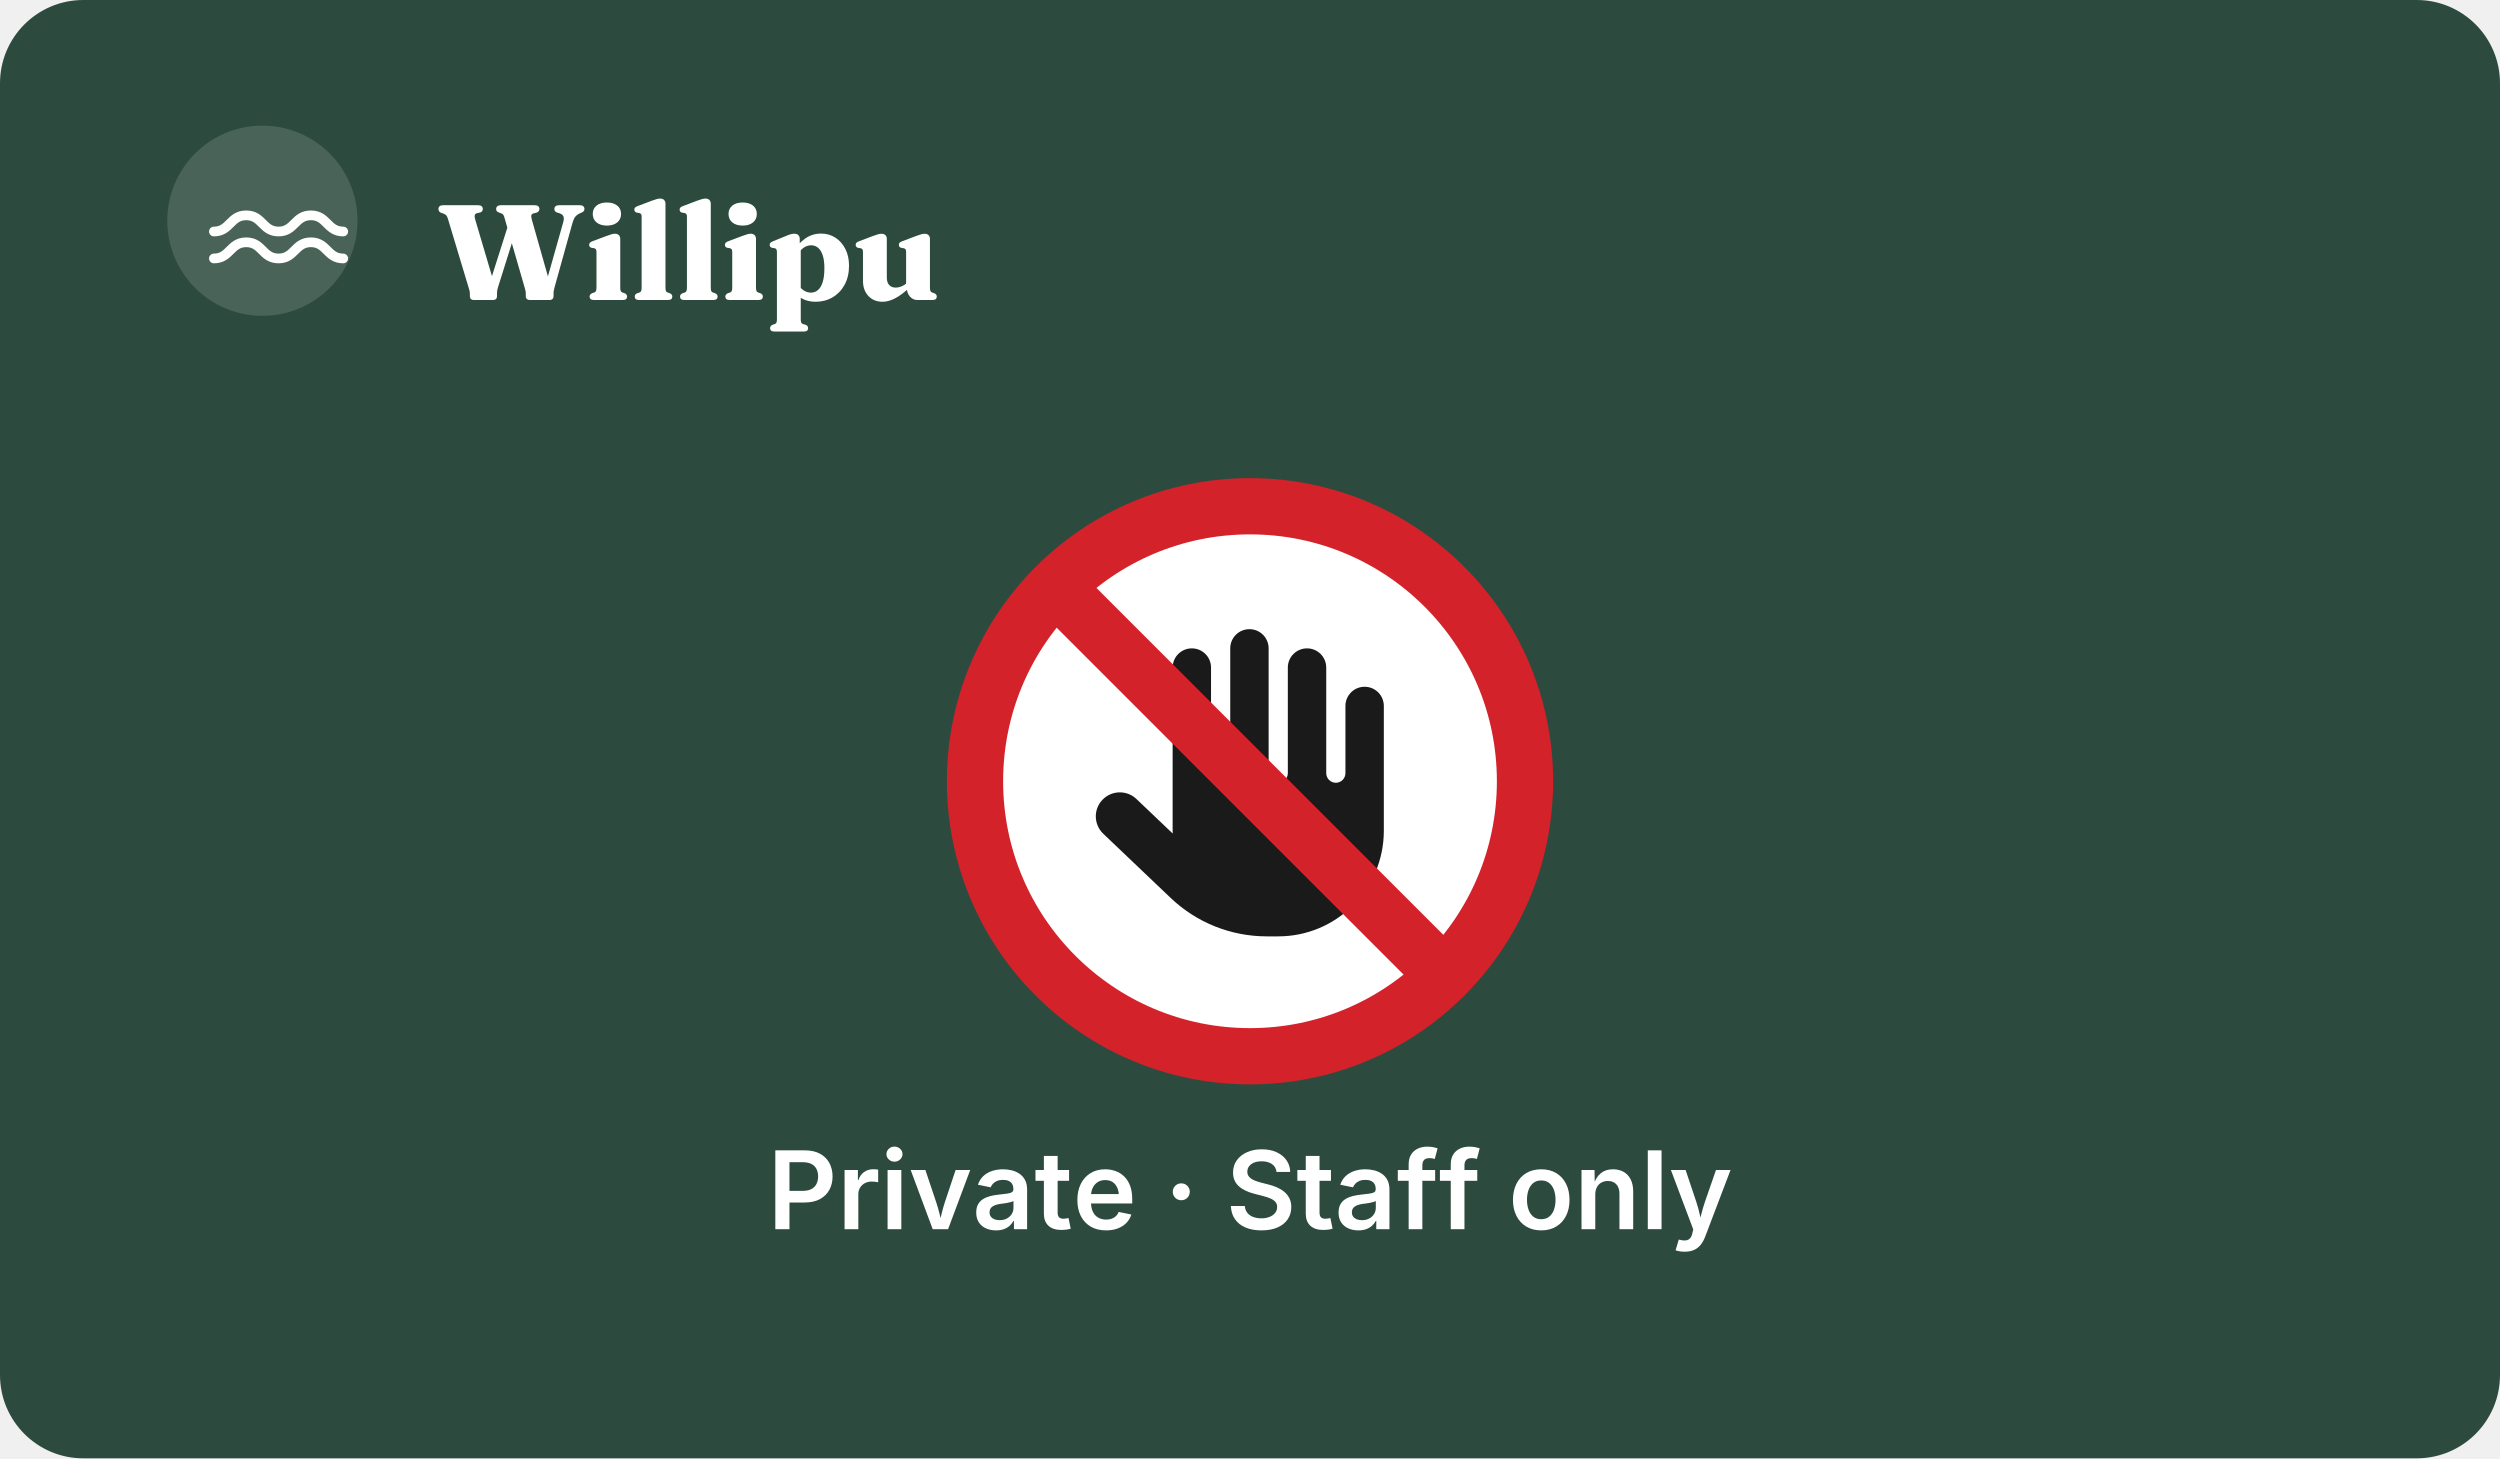
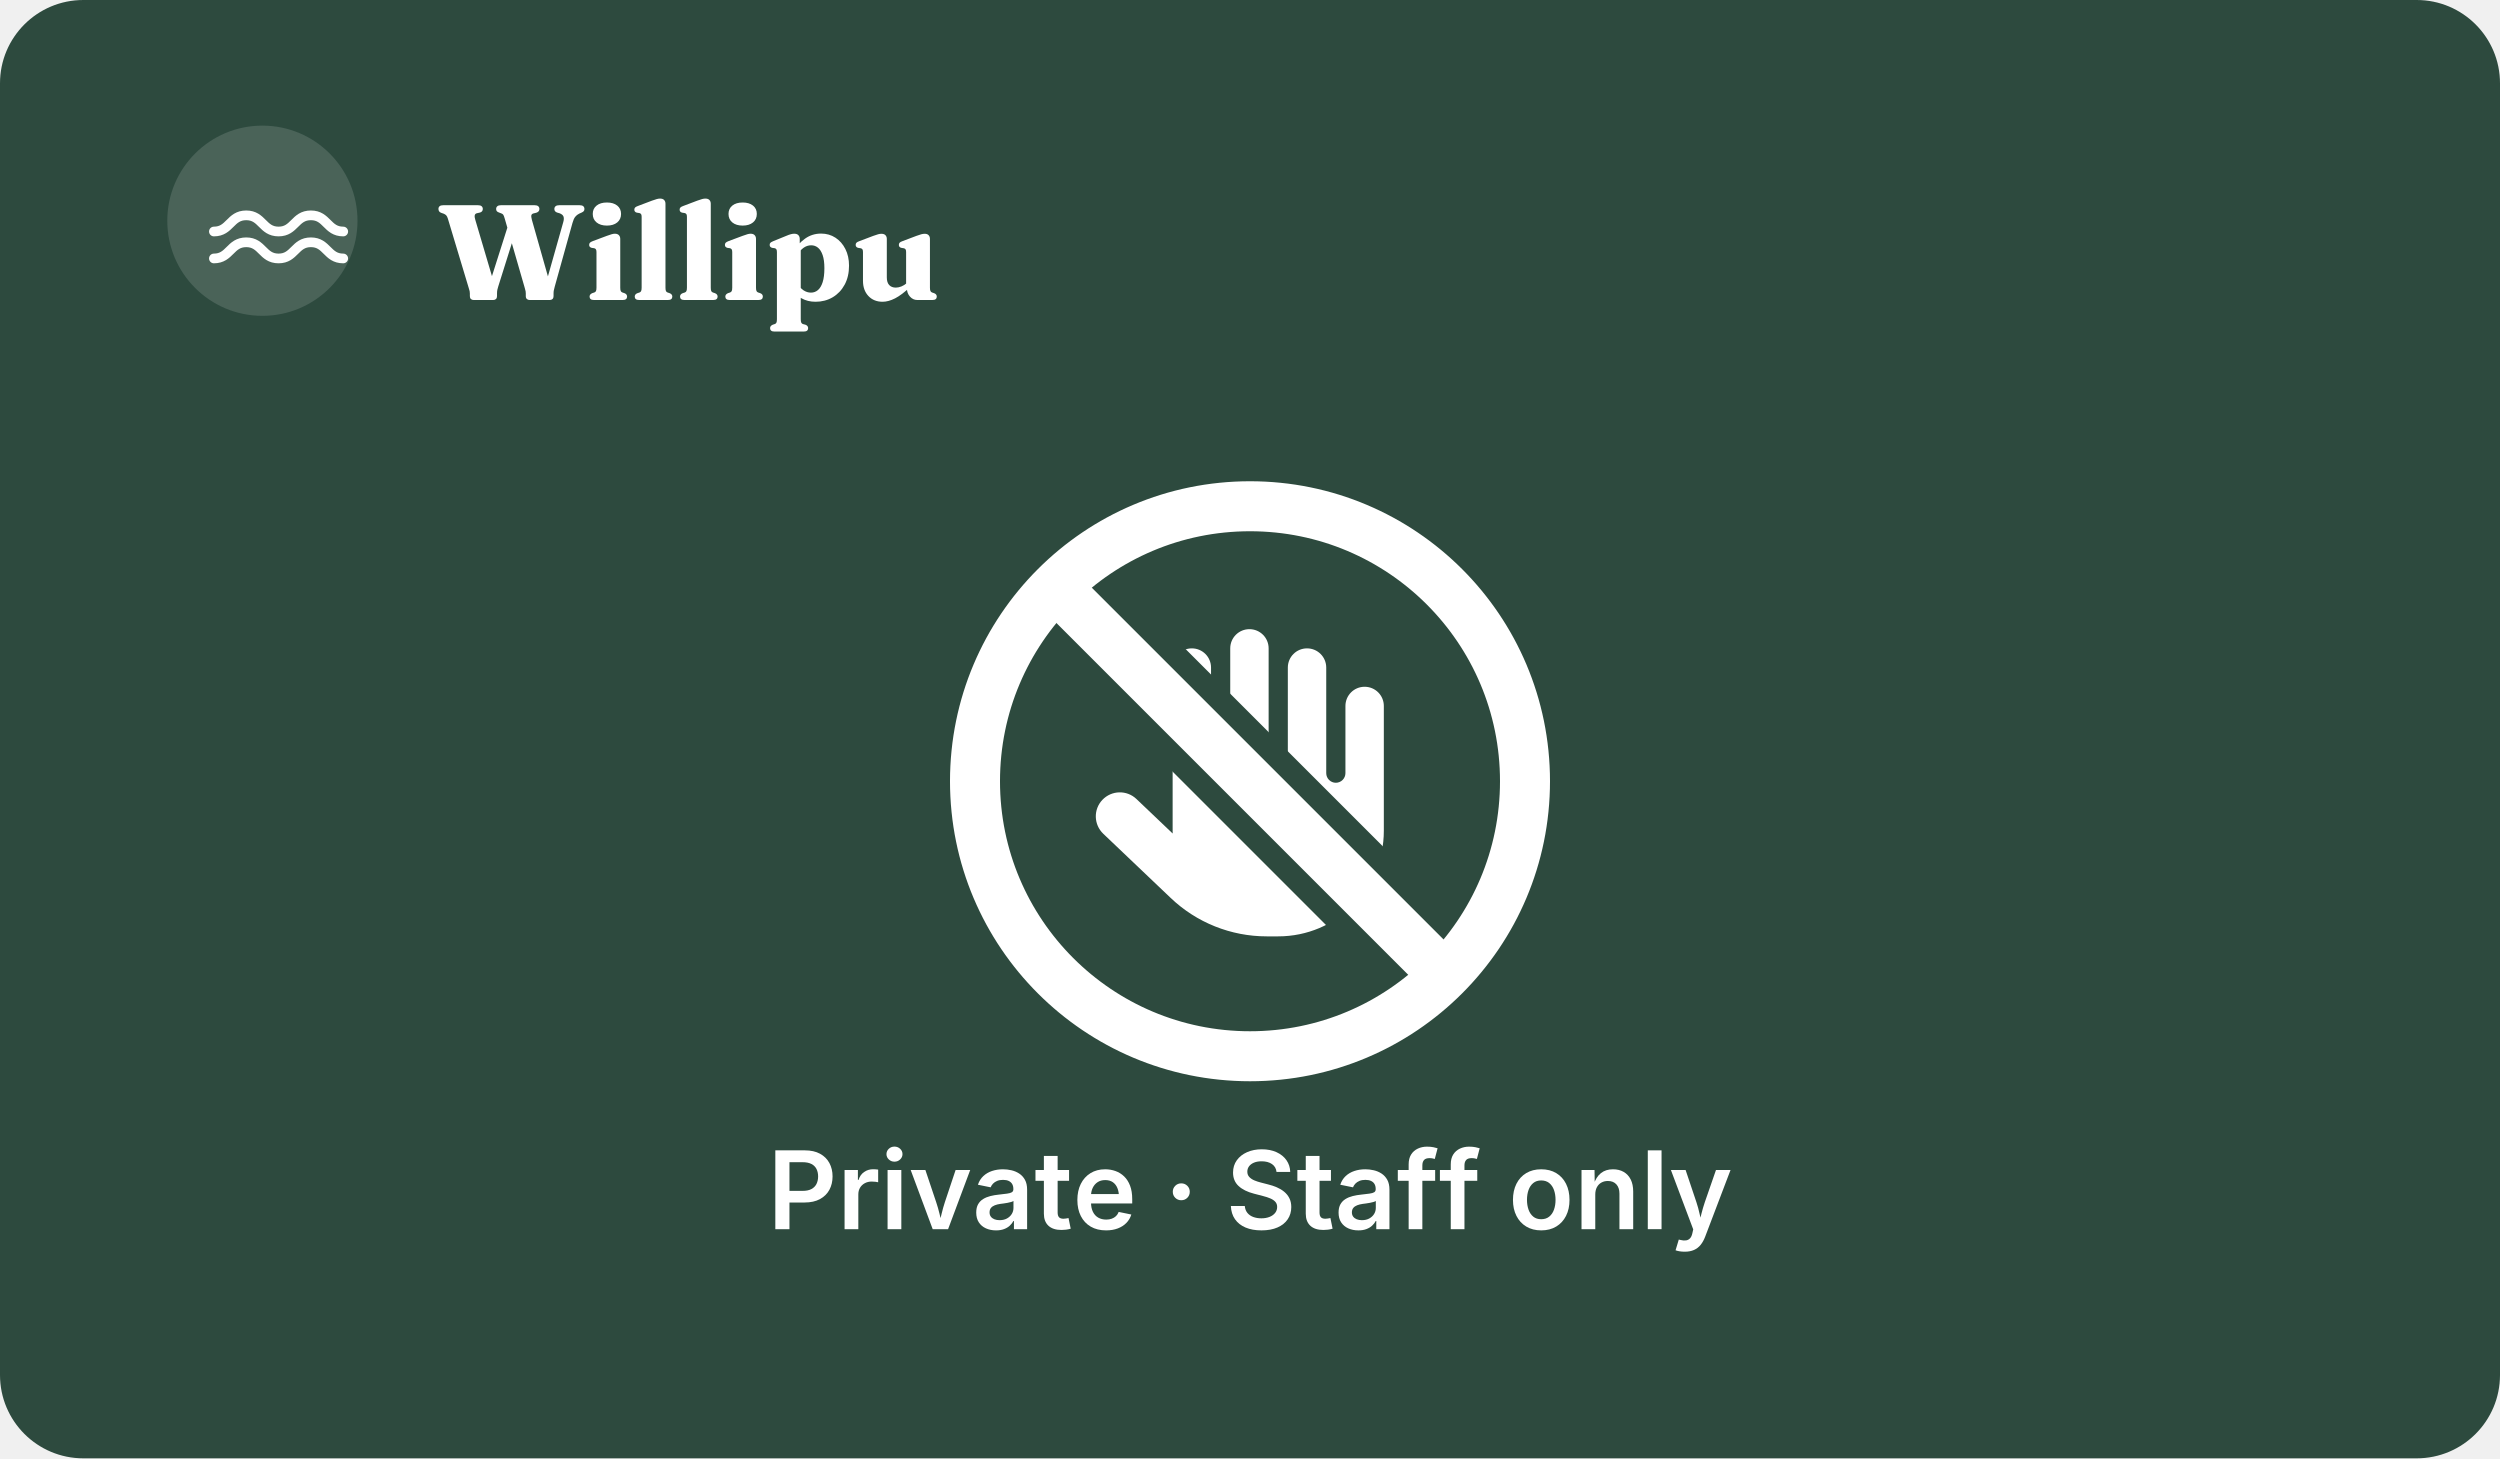
<svg xmlns="http://www.w3.org/2000/svg" width="120mm" height="70mm" viewBox="0 0 120 70">
  <rect width="120" height="70" rx="4" fill="#2d4a3e" />
  <g transform="translate(7.2 5.2) scale(0.083)">
    <circle cx="65" cy="65" r="55" fill="#ffffff" fill-opacity="0.14" />
    <g transform="translate(27.60 27.60) scale(3.1167)" fill="none" stroke="#ffffff" stroke-width="1.8" stroke-linecap="round">
      <path d="M3 14c3 0 3-3 6-3s3 3 6 3 3-3 6-3 3 3 6 3" />
      <path d="M3 19c3 0 3-3 6-3s3 3 6 3 3-3 6-3 3 3 6 3" />
    </g>
  </g>
  <g transform="translate(21.000 14.400)" fill="#ffffff">
    <g transform="scale(0.00325 -0.00325)">
      <path transform="translate(0 0)" d="M1043 1104 1174 1080 897 199Q889 175 884.0 151.5Q879 128 879 96V57Q879 29 863.5 14.5Q848 0 824 0H534Q509 0 493.5 14.5Q478 29 478 57V96Q478 115 475.0 129.5Q472 144 462 175L153 1202Q143 1235 129.5 1249.5Q116 1264 93 1274L53 1288Q32 1296 23.0 1311.0Q14 1326 14 1345Q14 1371 31.5 1385.5Q49 1400 86 1400H597Q634 1400 651.5 1385.0Q669 1370 669 1345Q669 1305 629 1292L580 1281Q555 1274 550.0 1250.5Q545 1227 558 1185L851 194L726 106ZM1726 1344Q1726 1370 1744.0 1385.0Q1762 1400 1798 1400H2098Q2136 1400 2153.0 1385.0Q2170 1370 2170 1344Q2170 1325 2160.5 1313.0Q2151 1301 2124 1289L2092 1275Q2057 1258 2033.5 1228.0Q2010 1198 1993 1136L1732 199Q1722 162 1718.0 142.0Q1714 122 1714 96V57Q1714 29 1698.5 14.5Q1683 0 1659 0H1360Q1336 0 1320.0 14.5Q1304 29 1304 57V96Q1304 113 1301.5 128.5Q1299 144 1289 177L993 1202Q981 1245 971.5 1258.5Q962 1272 945 1278L906 1293Q884 1301 875.0 1313.0Q866 1325 866 1344Q866 1370 884.0 1385.0Q902 1400 938 1400H1433Q1470 1400 1487.5 1385.0Q1505 1370 1505 1344Q1505 1324 1494.0 1310.5Q1483 1297 1460 1289L1415 1278Q1392 1271 1386.5 1252.0Q1381 1233 1394 1184L1675 193L1563 109L1858 1152Q1872 1201 1861.0 1232.0Q1850 1263 1803 1281L1765 1292Q1745 1300 1735.5 1312.5Q1726 1325 1726 1344Z" />
      <path transform="translate(2178 0)" d="M521 903V183Q521 148 528.5 132.5Q536 117 553 111L583 101Q604 93 613.0 80.0Q622 67 622 50Q622 27 606.5 13.5Q591 0 558 0H132Q99 0 83.5 13.5Q68 27 68 50Q68 67 77.5 79.5Q87 92 107 101L138 111Q155 117 162.5 132.5Q170 148 170 183V708Q170 736 161.5 748.5Q153 761 136 765L99 770Q79 776 70.5 786.5Q62 797 62 814Q62 834 73.5 846.0Q85 858 116 870L322 947Q368 964 394.5 971.5Q421 979 441 979Q481 979 501.0 957.5Q521 936 521 903ZM324 1099Q228 1099 171.5 1145.5Q115 1192 115 1271Q115 1349 171.5 1394.5Q228 1440 324 1440Q420 1440 476.5 1394.5Q533 1349 533 1271Q533 1192 476.5 1145.5Q420 1099 324 1099Z" />
      <path transform="translate(2845 0)" d="M522 1422V183Q522 148 529.0 132.5Q536 117 553 111L583 101Q604 93 613.5 80.0Q623 67 623 50Q623 27 607.5 13.5Q592 0 558 0H133Q99 0 83.5 13.5Q68 27 68 50Q68 67 77.5 80.0Q87 93 108 101L139 111Q155 117 162.5 132.5Q170 148 170 183V1228Q170 1256 162.0 1268.0Q154 1280 137 1284L99 1290Q80 1295 71.0 1306.0Q62 1317 62 1334Q62 1354 73.5 1366.0Q85 1378 116 1389L322 1467Q368 1484 394.5 1491.0Q421 1498 442 1498Q482 1498 502.0 1477.0Q522 1456 522 1422Z" />
      <path transform="translate(3514 0)" d="M522 1422V183Q522 148 529.0 132.5Q536 117 553 111L583 101Q604 93 613.5 80.0Q623 67 623 50Q623 27 607.5 13.5Q592 0 558 0H133Q99 0 83.5 13.5Q68 27 68 50Q68 67 77.5 80.0Q87 93 108 101L139 111Q155 117 162.5 132.5Q170 148 170 183V1228Q170 1256 162.0 1268.0Q154 1280 137 1284L99 1290Q80 1295 71.0 1306.0Q62 1317 62 1334Q62 1354 73.5 1366.0Q85 1378 116 1389L322 1467Q368 1484 394.5 1491.0Q421 1498 442 1498Q482 1498 502.0 1477.0Q522 1456 522 1422Z" />
      <path transform="translate(4183 0)" d="M521 903V183Q521 148 528.5 132.5Q536 117 553 111L583 101Q604 93 613.0 80.0Q622 67 622 50Q622 27 606.5 13.5Q591 0 558 0H132Q99 0 83.5 13.5Q68 27 68 50Q68 67 77.5 79.5Q87 92 107 101L138 111Q155 117 162.5 132.5Q170 148 170 183V708Q170 736 161.5 748.5Q153 761 136 765L99 770Q79 776 70.5 786.5Q62 797 62 814Q62 834 73.5 846.0Q85 858 116 870L322 947Q368 964 394.5 971.5Q421 979 441 979Q481 979 501.0 957.5Q521 936 521 903ZM324 1099Q228 1099 171.5 1145.5Q115 1192 115 1271Q115 1349 171.5 1394.5Q228 1440 324 1440Q420 1440 476.5 1394.5Q533 1349 533 1271Q533 1192 476.5 1145.5Q420 1099 324 1099Z" />
      <path transform="translate(4850 0)" d="M500 903V802L515 771V-283Q515 -318 522.5 -333.5Q530 -349 546 -355L584 -365Q605 -373 614.5 -386.0Q624 -399 624 -416Q624 -439 608.5 -452.5Q593 -466 559 -466H126Q93 -466 77.5 -452.5Q62 -439 62 -416Q62 -399 71.5 -386.5Q81 -374 101 -365L132 -355Q149 -349 156.0 -333.5Q163 -318 163 -283V708Q163 736 155.0 748.5Q147 761 130 765L93 770Q73 776 64.5 786.5Q56 797 56 814Q56 834 67.0 845.0Q78 856 109 869L300 947Q342 965 369.5 972.0Q397 979 419 979Q460 979 480.0 957.5Q500 936 500 903ZM450 640 393 702Q475 833 579.5 907.0Q684 981 815 981Q934 981 1027.0 920.5Q1120 860 1174.0 753.0Q1228 646 1228 507Q1228 346 1163.0 226.0Q1098 106 986.0 40.0Q874 -26 733 -26Q614 -26 523.0 27.0Q432 80 370 186L457 251Q505 177 556.0 143.0Q607 109 666 109Q724 109 768.5 146.5Q813 184 838.5 263.5Q864 343 864 470Q864 588 838.5 662.5Q813 737 769.5 772.5Q726 808 669 808Q606 808 551.5 767.5Q497 727 450 640Z" />
      <path transform="translate(6137 0)" d="M796 172V205L784 207V708Q784 736 776.0 748.0Q768 760 751 764L714 770Q694 775 685.5 786.0Q677 797 677 814Q677 834 688.0 846.0Q699 858 730 869L936 947Q980 963 1007.0 970.5Q1034 978 1059 978Q1097 978 1116.5 957.0Q1136 936 1136 903V183Q1136 148 1143.5 132.5Q1151 117 1167 111L1197 101Q1218 93 1227.5 80.0Q1237 67 1237 50Q1237 27 1221.5 13.5Q1206 0 1172 0H948Q886 0 841.0 50.0Q796 100 796 172ZM147 284V708Q147 736 139.0 748.0Q131 760 114 764L76 770Q57 775 48.0 786.0Q39 797 39 814Q39 834 50.5 846.0Q62 858 93 869L299 947Q345 964 371.5 971.0Q398 978 419 978Q459 978 479.0 957.0Q499 936 499 903V334Q499 258 534.5 220.5Q570 183 632 183Q671 183 714.0 200.0Q757 217 797 252L835 285L887 230L852 199Q719 74 620.5 24.0Q522 -26 437 -26Q307 -26 227.0 59.0Q147 144 147 284Z" />
    </g>
  </g>
-   <circle cx="60" cy="37.5" r="13.2" fill="#ffffff" />
-   <g transform="translate(52.6 30.2) scale(0.0288)" fill="#1a1a1a">
+   <g transform="translate(52.6 30.2) scale(0.0288)" fill="#ffffff">
    <path d="M288 32c0-17.7-14.3-32-32-32s-32 14.3-32 32l0 208c0 8.8-7.2 16-16 16s-16-7.2-16-16l0-176c0-17.7-14.3-32-32-32s-32 14.3-32 32l0 272c0 1.5 0 3.1 .1 4.6L67.6 283c-16-15.2-41.3-14.6-56.6 1.4S-3.6 325.7 12.4 341L124.8 448c43.1 41.1 100.4 64 160 64l19.2 0c97.2 0 176-78.8 176-176l0-208c0-17.7-14.3-32-32-32s-32 14.3-32 32l0 112c0 8.8-7.2 16-16 16s-16-7.2-16-16l0-176c0-17.7-14.3-32-32-32s-32 14.3-32 32l0 176c0 8.8-7.2 16-16 16s-16-7.2-16-16l0-208z" />
  </g>
-   <circle cx="60" cy="37.5" r="13.2" fill="none" stroke="#d3222a" stroke-width="2.7" />
-   <line x1="50.7" y1="28.2" x2="69.3" y2="46.8" stroke="#d3222a" stroke-width="2.7" />
+   <line x1="50.7" y1="28.2" x2="69.3" y2="46.8" stroke="#2d4a3e" stroke-width="4.6" />
+   <line x1="50.7" y1="28.2" x2="69.3" y2="46.8" stroke="#ffffff" stroke-width="2.4" />
+   <circle cx="60" cy="37.5" r="13.2" fill="none" stroke="#ffffff" stroke-width="2.4" />
  <g transform="translate(36.835 59.000)" fill="#ffffff">
    <g transform="scale(0.002539 -0.002539)">
      <path transform="translate(0 0)" d="M150 0V1490H707Q878 1490 995.0 1426.0Q1112 1362 1172.0 1250.5Q1232 1139 1232 997Q1232 854 1171.5 743.0Q1111 632 993.0 568.0Q875 504 703 504H334V724H668Q769 724 833.5 759.0Q898 794 928.5 856.0Q959 918 959 997Q959 1076 928.5 1137.0Q898 1198 833.0 1232.0Q768 1266 666 1266H417V0Z" />
      <path transform="translate(1321 0)" d="M138 0V1118H390V931H402Q432 1028 507.0 1080.5Q582 1133 678 1133Q700 1133 727.0 1131.0Q754 1129 773 1126V887Q757 892 721.0 896.0Q685 900 650 900Q578 900 520.5 869.0Q463 838 430.5 783.5Q398 729 398 658V0Z" />
      <path transform="translate(2134 0)" d="M138 0V1118H398V0ZM268 1276Q206 1276 161.5 1318.0Q117 1360 117 1418Q117 1478 161.5 1519.5Q206 1561 268 1561Q331 1561 375.5 1519.5Q420 1478 420 1419Q420 1360 375.5 1318.0Q331 1276 268 1276Z" />
      <path transform="translate(2670 0)" d="M455 0 39 1118H317L521 510Q557 403 583.0 295.0Q609 187 636 76H571Q599 187 624.5 295.0Q650 403 685 510L888 1118H1164L746 0Z" />
      <path transform="translate(3872 0)" d="M450 -23Q344 -23 259.0 15.5Q174 54 125.0 129.0Q76 204 76 314Q76 409 111.5 471.0Q147 533 207.5 570.0Q268 607 344.0 626.0Q420 645 502 653Q599 664 660.0 672.0Q721 680 749.5 698.0Q778 716 778 754V759Q778 814 756.0 852.5Q734 891 690.5 911.5Q647 932 583 932Q518 932 470.5 912.0Q423 892 393.0 860.0Q363 828 349 791L108 840Q141 939 210.0 1003.5Q279 1068 374.5 1100.0Q470 1132 582 1132Q661 1132 741.5 1113.5Q822 1095 889.0 1051.0Q956 1007 997.0 933.0Q1038 859 1038 747V0H789V154H779Q754 107 710.5 66.5Q667 26 602.5 1.5Q538 -23 450 -23ZM517 170Q598 170 656.5 202.0Q715 234 747.5 286.5Q780 339 780 401V533Q767 523 736.5 514.0Q706 505 668.5 498.0Q631 491 594.5 486.0Q558 481 533 478Q475 470 428.0 452.0Q381 434 354.5 401.5Q328 369 328 317Q328 269 352.5 236.5Q377 204 419.5 187.0Q462 170 517 170Z" />
      <path transform="translate(5048 0)" d="M655 1118V914H20V1118ZM179 1384H439V315Q439 254 465.0 225.5Q491 197 550 197Q568 197 597.5 201.5Q627 206 645 210L686 9Q643 -4 598.0 -9.5Q553 -15 512 -15Q351 -15 265.0 65.0Q179 145 179 293Z" />
      <path transform="translate(5771 0)" d="M632 -23Q463 -23 341.5 48.0Q220 119 154.5 248.0Q89 377 89 552Q89 725 153.5 855.0Q218 985 336.5 1058.5Q455 1132 615 1132Q717 1132 809.5 1099.0Q902 1066 973.5 997.0Q1045 928 1085.5 821.5Q1126 715 1126 568V486H212V663H997L875 611Q875 705 846.0 776.5Q817 848 759.5 888.0Q702 928 616 928Q530 928 470.0 887.5Q410 847 378.5 779.5Q347 712 347 629V507Q347 401 383.0 328.0Q419 255 484.0 218.0Q549 181 635 181Q692 181 738.5 197.5Q785 214 819.0 246.5Q853 279 870 326L1109 277Q1082 187 1017.0 119.5Q952 52 854.5 14.5Q757 -23 632 -23Z" />
      <path transform="translate(7498 0)" d="M326 547Q259 547 212.5 593.0Q166 639 166 707Q166 774 212.5 820.0Q259 866 326 866Q394 866 440.5 820.0Q487 774 487 707Q487 639 440.5 593.0Q394 547 326 547Z" />
      <path transform="translate(8667 0)" d="M673 -23Q500 -23 372.5 31.0Q245 85 173.0 188.0Q101 291 95 438H358Q365 360 407.0 308.0Q449 256 518.0 230.5Q587 205 671 205Q759 205 826.5 232.0Q894 259 932.0 307.5Q970 356 970 420Q970 478 936.5 516.0Q903 554 842.5 580.5Q782 607 701 627L532 671Q345 719 240.5 816.0Q136 913 136 1071Q136 1203 207.0 1302.0Q278 1401 401.0 1455.5Q524 1510 680 1510Q839 1510 959.0 1455.0Q1079 1400 1146.5 1303.0Q1214 1206 1217 1082H958Q948 1178 872.5 1230.5Q797 1283 676 1283Q592 1283 531.5 1257.5Q471 1232 438.5 1188.0Q406 1144 406 1087Q406 1025 444.5 985.0Q483 945 541.5 921.0Q600 897 660 882L799 846Q882 826 960.0 793.0Q1038 760 1100.5 709.5Q1163 659 1200.0 587.0Q1237 515 1237 418Q1237 287 1170.0 187.5Q1103 88 977.0 32.5Q851 -23 673 -23Z" />
      <path transform="translate(9999 0)" d="M655 1118V914H20V1118ZM179 1384H439V315Q439 254 465.0 225.5Q491 197 550 197Q568 197 597.5 201.5Q627 206 645 210L686 9Q643 -4 598.0 -9.5Q553 -15 512 -15Q351 -15 265.0 65.0Q179 145 179 293Z" />
      <path transform="translate(10722 0)" d="M450 -23Q344 -23 259.0 15.5Q174 54 125.0 129.0Q76 204 76 314Q76 409 111.5 471.0Q147 533 207.5 570.0Q268 607 344.0 626.0Q420 645 502 653Q599 664 660.0 672.0Q721 680 749.5 698.0Q778 716 778 754V759Q778 814 756.0 852.5Q734 891 690.5 911.5Q647 932 583 932Q518 932 470.5 912.0Q423 892 393.0 860.0Q363 828 349 791L108 840Q141 939 210.0 1003.5Q279 1068 374.5 1100.0Q470 1132 582 1132Q661 1132 741.5 1113.5Q822 1095 889.0 1051.0Q956 1007 997.0 933.0Q1038 859 1038 747V0H789V154H779Q754 107 710.5 66.5Q667 26 602.5 1.5Q538 -23 450 -23ZM517 170Q598 170 656.5 202.0Q715 234 747.5 286.5Q780 339 780 401V533Q767 523 736.5 514.0Q706 505 668.5 498.0Q631 491 594.5 486.0Q558 481 533 478Q475 470 428.0 452.0Q381 434 354.5 401.5Q328 369 328 317Q328 269 352.5 236.5Q377 204 419.5 187.0Q462 170 517 170Z" />
      <path transform="translate(11898 0)" d="M726 1118V914H20V1118ZM225 0V1225Q225 1337 271.5 1411.0Q318 1485 397.5 1522.5Q477 1560 572 1560Q641 1560 694.0 1549.0Q747 1538 772 1529L719 1327Q702 1332 677.5 1337.5Q653 1343 620 1343Q547 1343 515.5 1307.0Q484 1271 484 1205V0Z" />
      <path transform="translate(12694 0)" d="M726 1118V914H20V1118ZM225 0V1225Q225 1337 271.5 1411.0Q318 1485 397.5 1522.5Q477 1560 572 1560Q641 1560 694.0 1549.0Q747 1538 772 1529L719 1327Q702 1332 677.5 1337.5Q653 1343 620 1343Q547 1343 515.5 1307.0Q484 1271 484 1205V0Z" />
      <path transform="translate(14006 0)" d="M623 -23Q460 -23 340.0 49.5Q220 122 154.5 251.5Q89 381 89 553Q89 727 154.5 857.5Q220 988 340.0 1060.0Q460 1132 623 1132Q787 1132 907.0 1060.0Q1027 988 1092.5 857.5Q1158 727 1158 553Q1158 381 1092.5 251.5Q1027 122 907.0 49.5Q787 -23 623 -23ZM623 188Q714 188 774.5 237.0Q835 286 864.5 369.0Q894 452 894 554Q894 657 864.5 740.0Q835 823 774.5 872.0Q714 921 623 921Q532 921 472.5 872.0Q413 823 383.5 740.5Q354 658 354 554Q354 452 383.5 369.0Q413 286 472.5 237.0Q532 188 623 188Z" />
      <path transform="translate(15253 0)" d="M398 655V0H138V1118H384L388 842H367Q414 987 505.0 1059.5Q596 1132 733 1132Q848 1132 934.0 1083.0Q1020 1034 1067.5 940.0Q1115 846 1115 711V0H855V671Q855 783 797.0 847.0Q739 911 637 911Q568 911 514.0 881.0Q460 851 429.0 793.5Q398 736 398 655Z" />
      <path transform="translate(16506 0)" d="M398 1490V0H138V1490Z" />
      <path transform="translate(17042 0)" d="M127 -399 188 -196 219 -204Q278 -219 324.0 -212.5Q370 -206 401.0 -172.5Q432 -139 445 -75L461 -4L39 1118H317L521 510Q557 402 580.0 295.0Q603 188 631 76H563Q590 188 617.0 295.5Q644 403 680 510L891 1118H1166L686 -144Q652 -233 601.0 -296.5Q550 -360 476.0 -393.0Q402 -426 301 -426Q246 -426 199.5 -418.0Q153 -410 127 -399Z" />
    </g>
  </g>
</svg>
